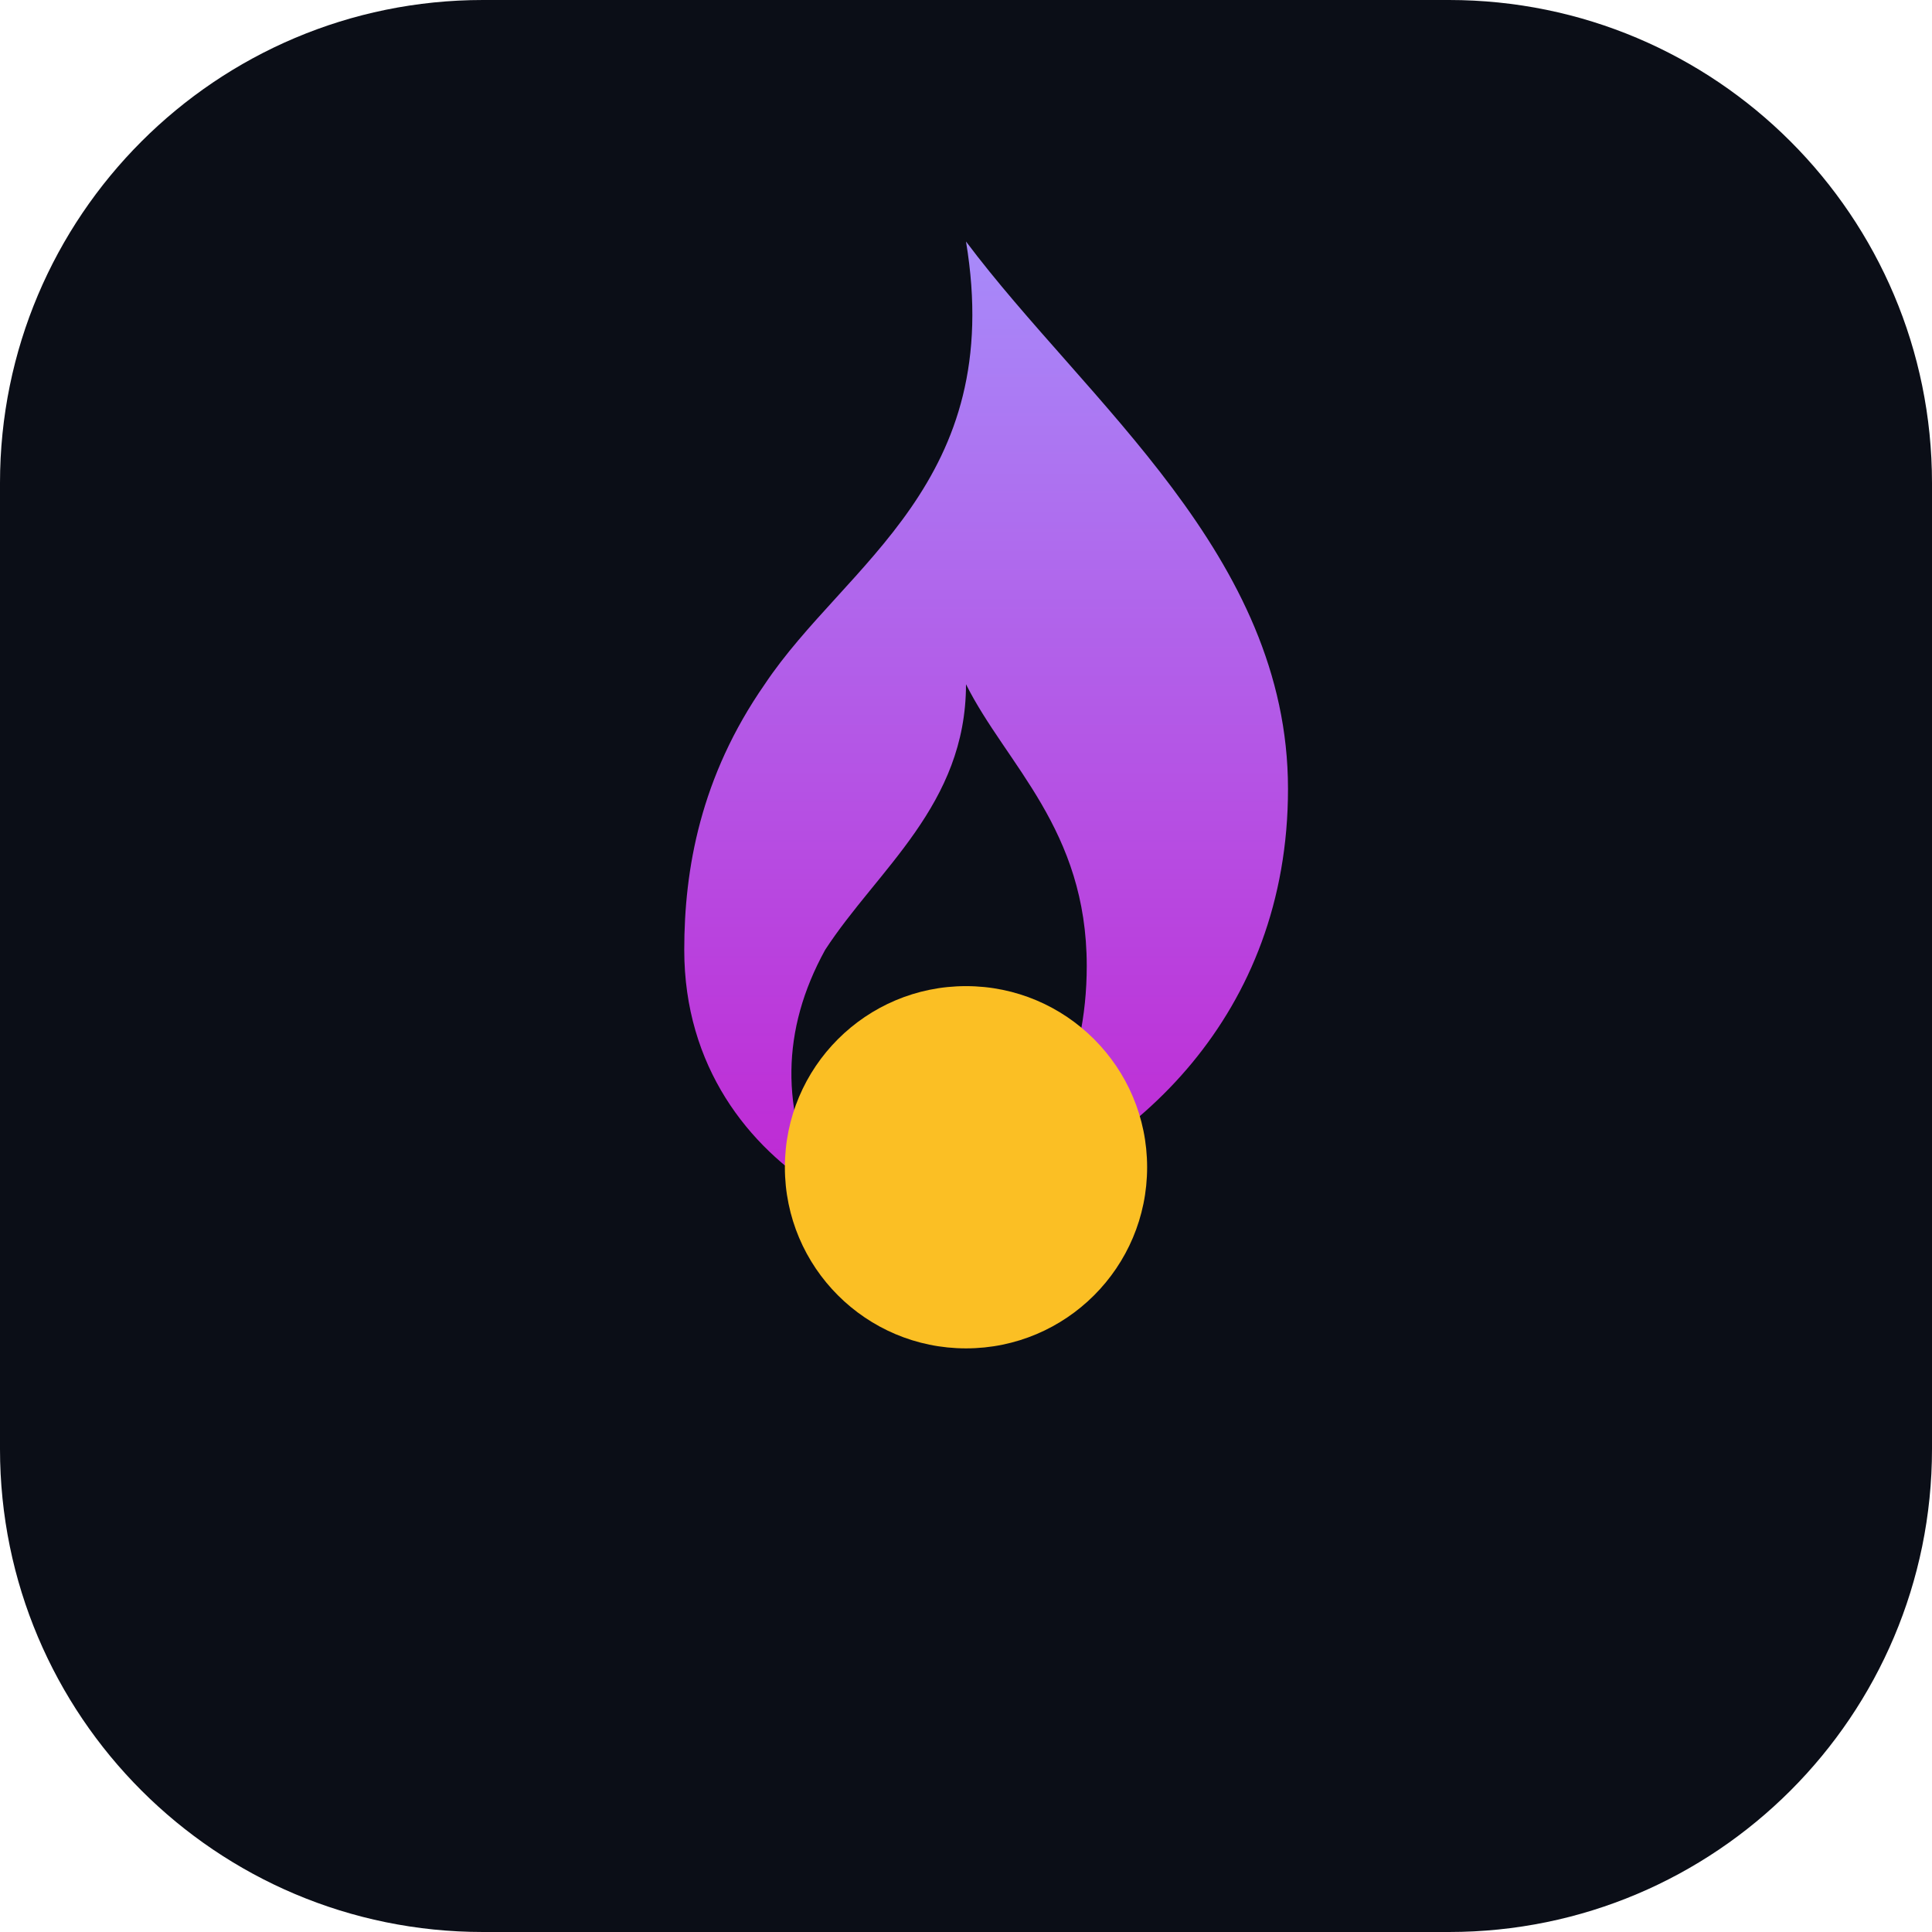
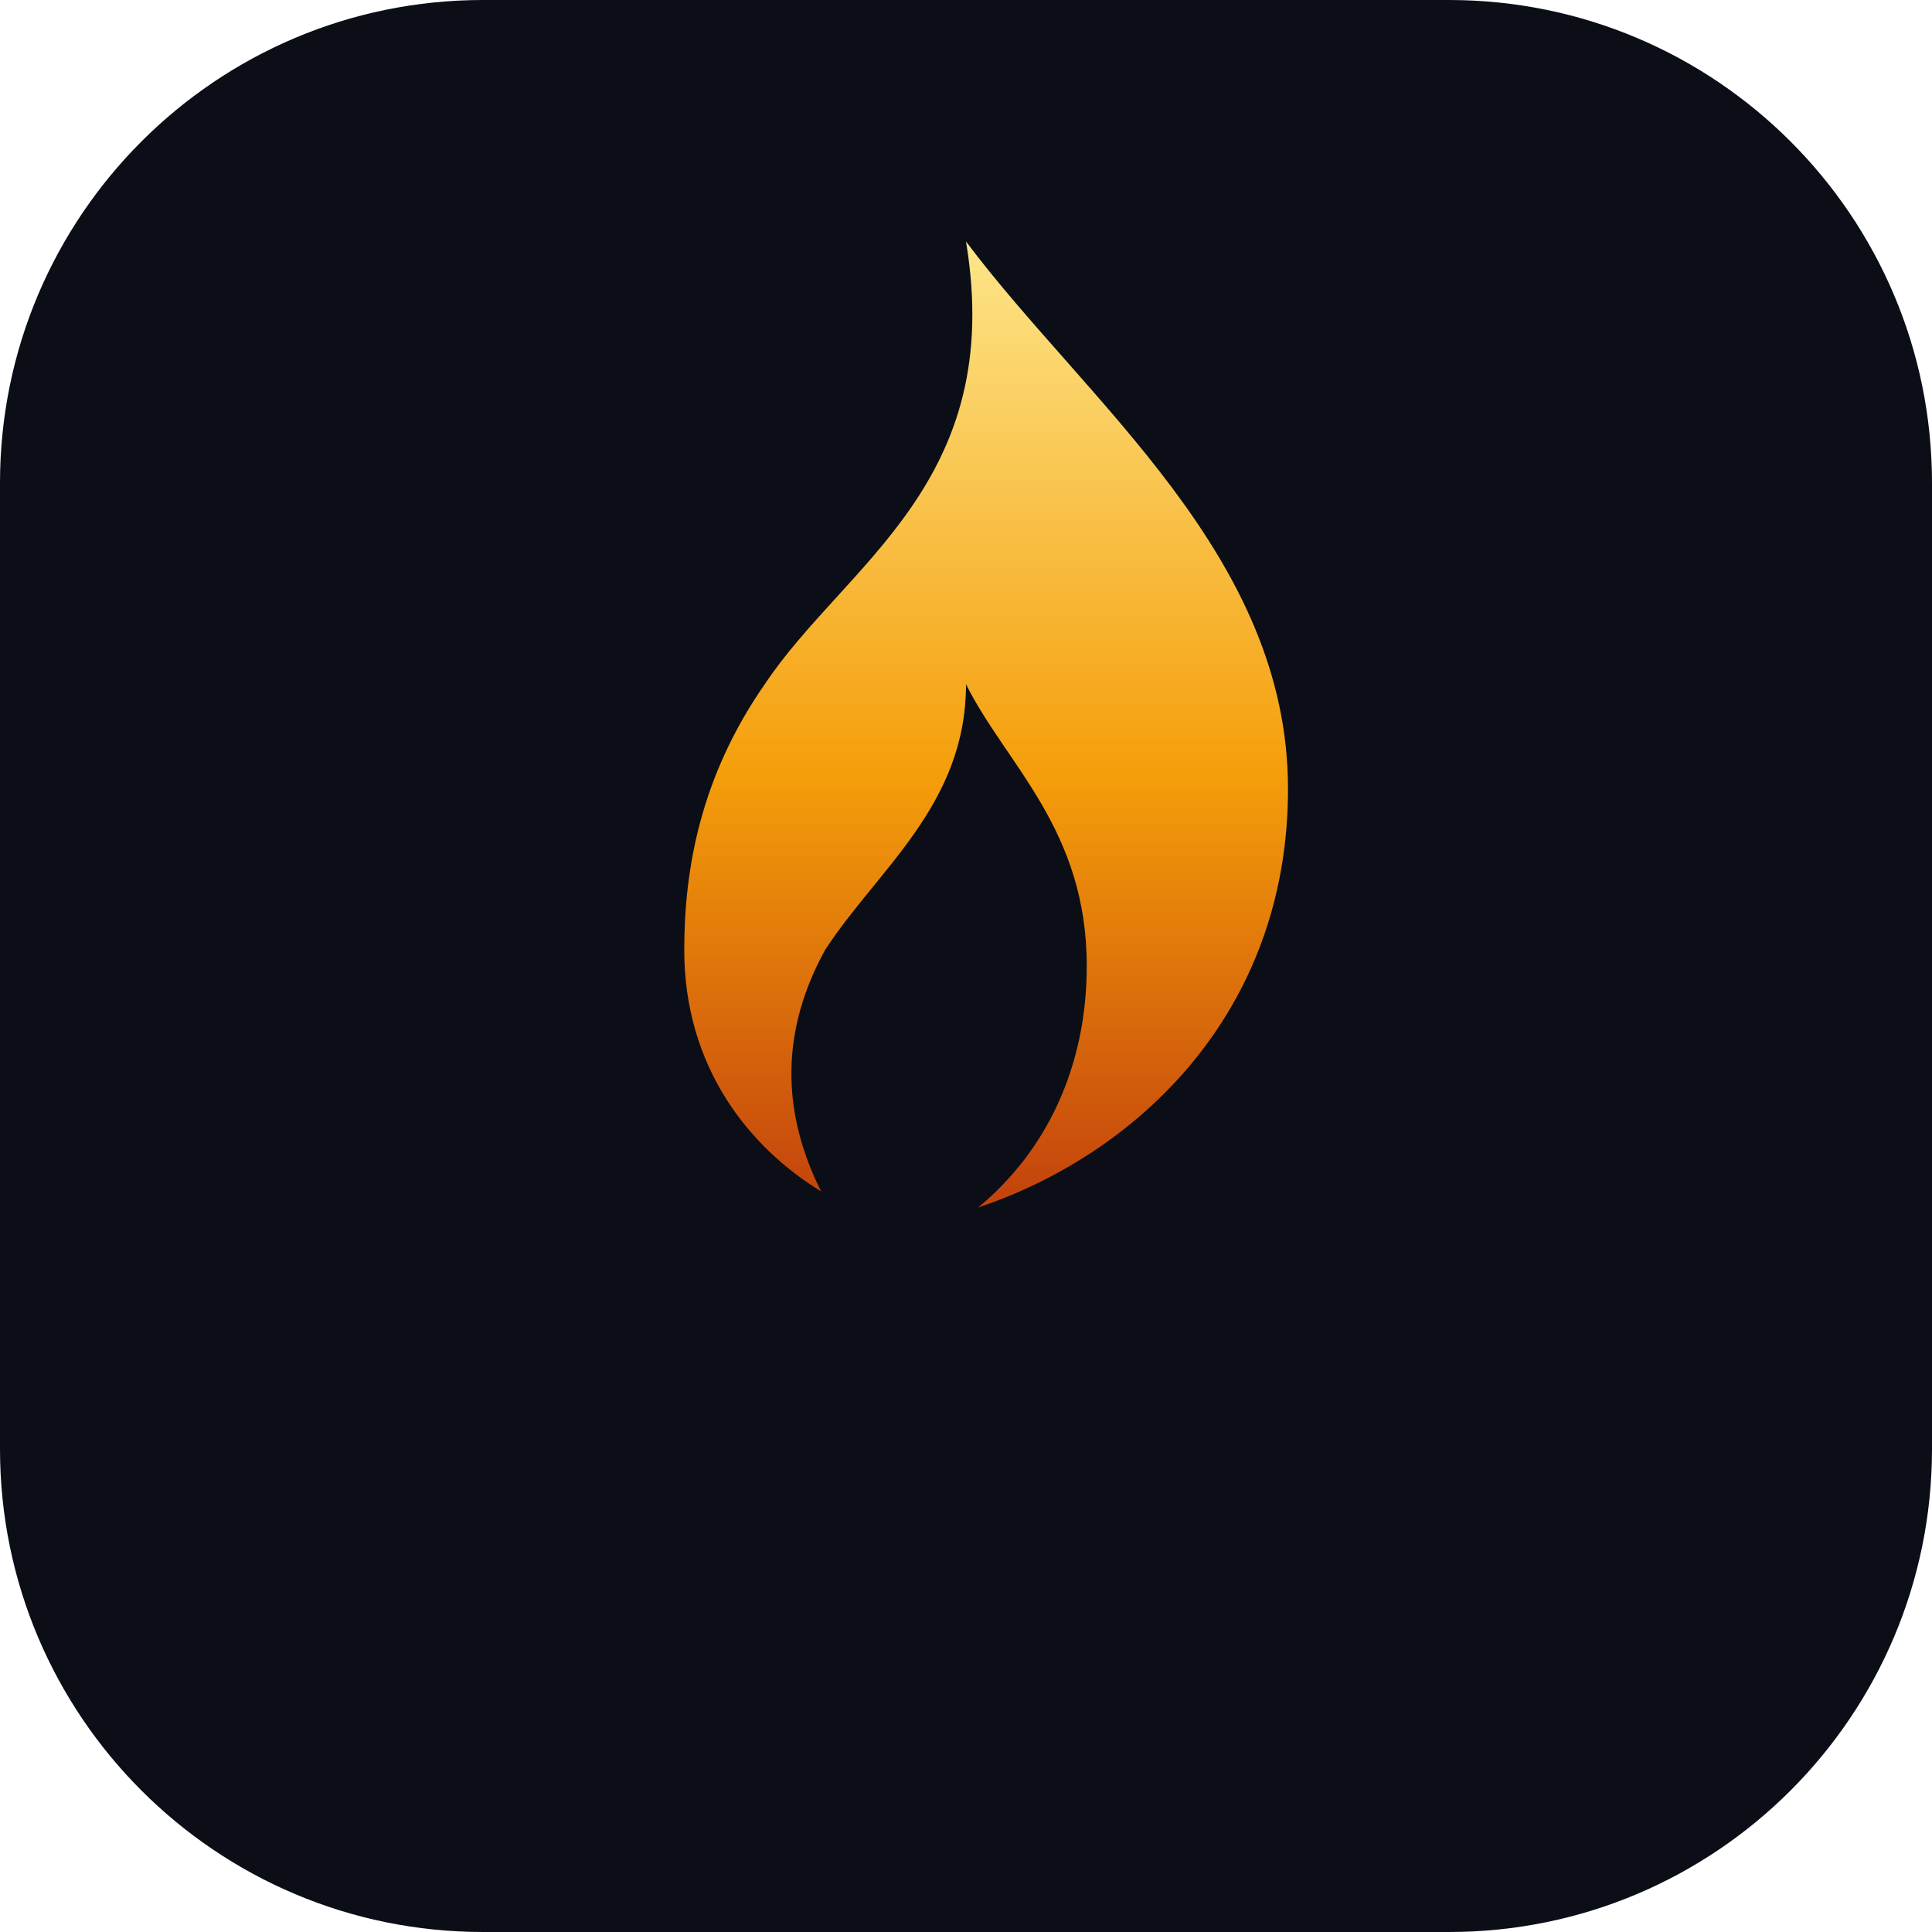
<svg xmlns="http://www.w3.org/2000/svg" viewBox="0 0 48 48">
  <defs>
    <linearGradient id="g" x1="0" y1="0" x2="0" y2="1">
-       <stop offset="0%" stop-color="#a78bfa" />
-       <stop offset="100%" stop-color="#c026d3" />
+       <stop offset="0%" stop-color="#fde68a" />
+       <stop offset="55%" stop-color="#f59e0b" />
+       <stop offset="100%" stop-color="#c2410c" />
    </linearGradient>
  </defs>
  <rect width="48" height="48" rx="12" fill="#0b0e17" />
  <path fill="url(#g)" d="M24 6c1 6-3 8-5 11-1.6 2.3-2 4.6-2 6.6 0 2.9 1.6 4.9 3.4 6-1-2-1-4 .1-6C21.8 21.6 24 20 24 17c1 2 3 3.6 3 7 0 2.5-1 4.6-2.7 6 3.9-1.3 7.7-4.8 7.7-10.4C32 13.8 27 10 24 6z" />
-   <circle cx="24" cy="29" r="4.5" fill="#fbbf24" />
</svg>
